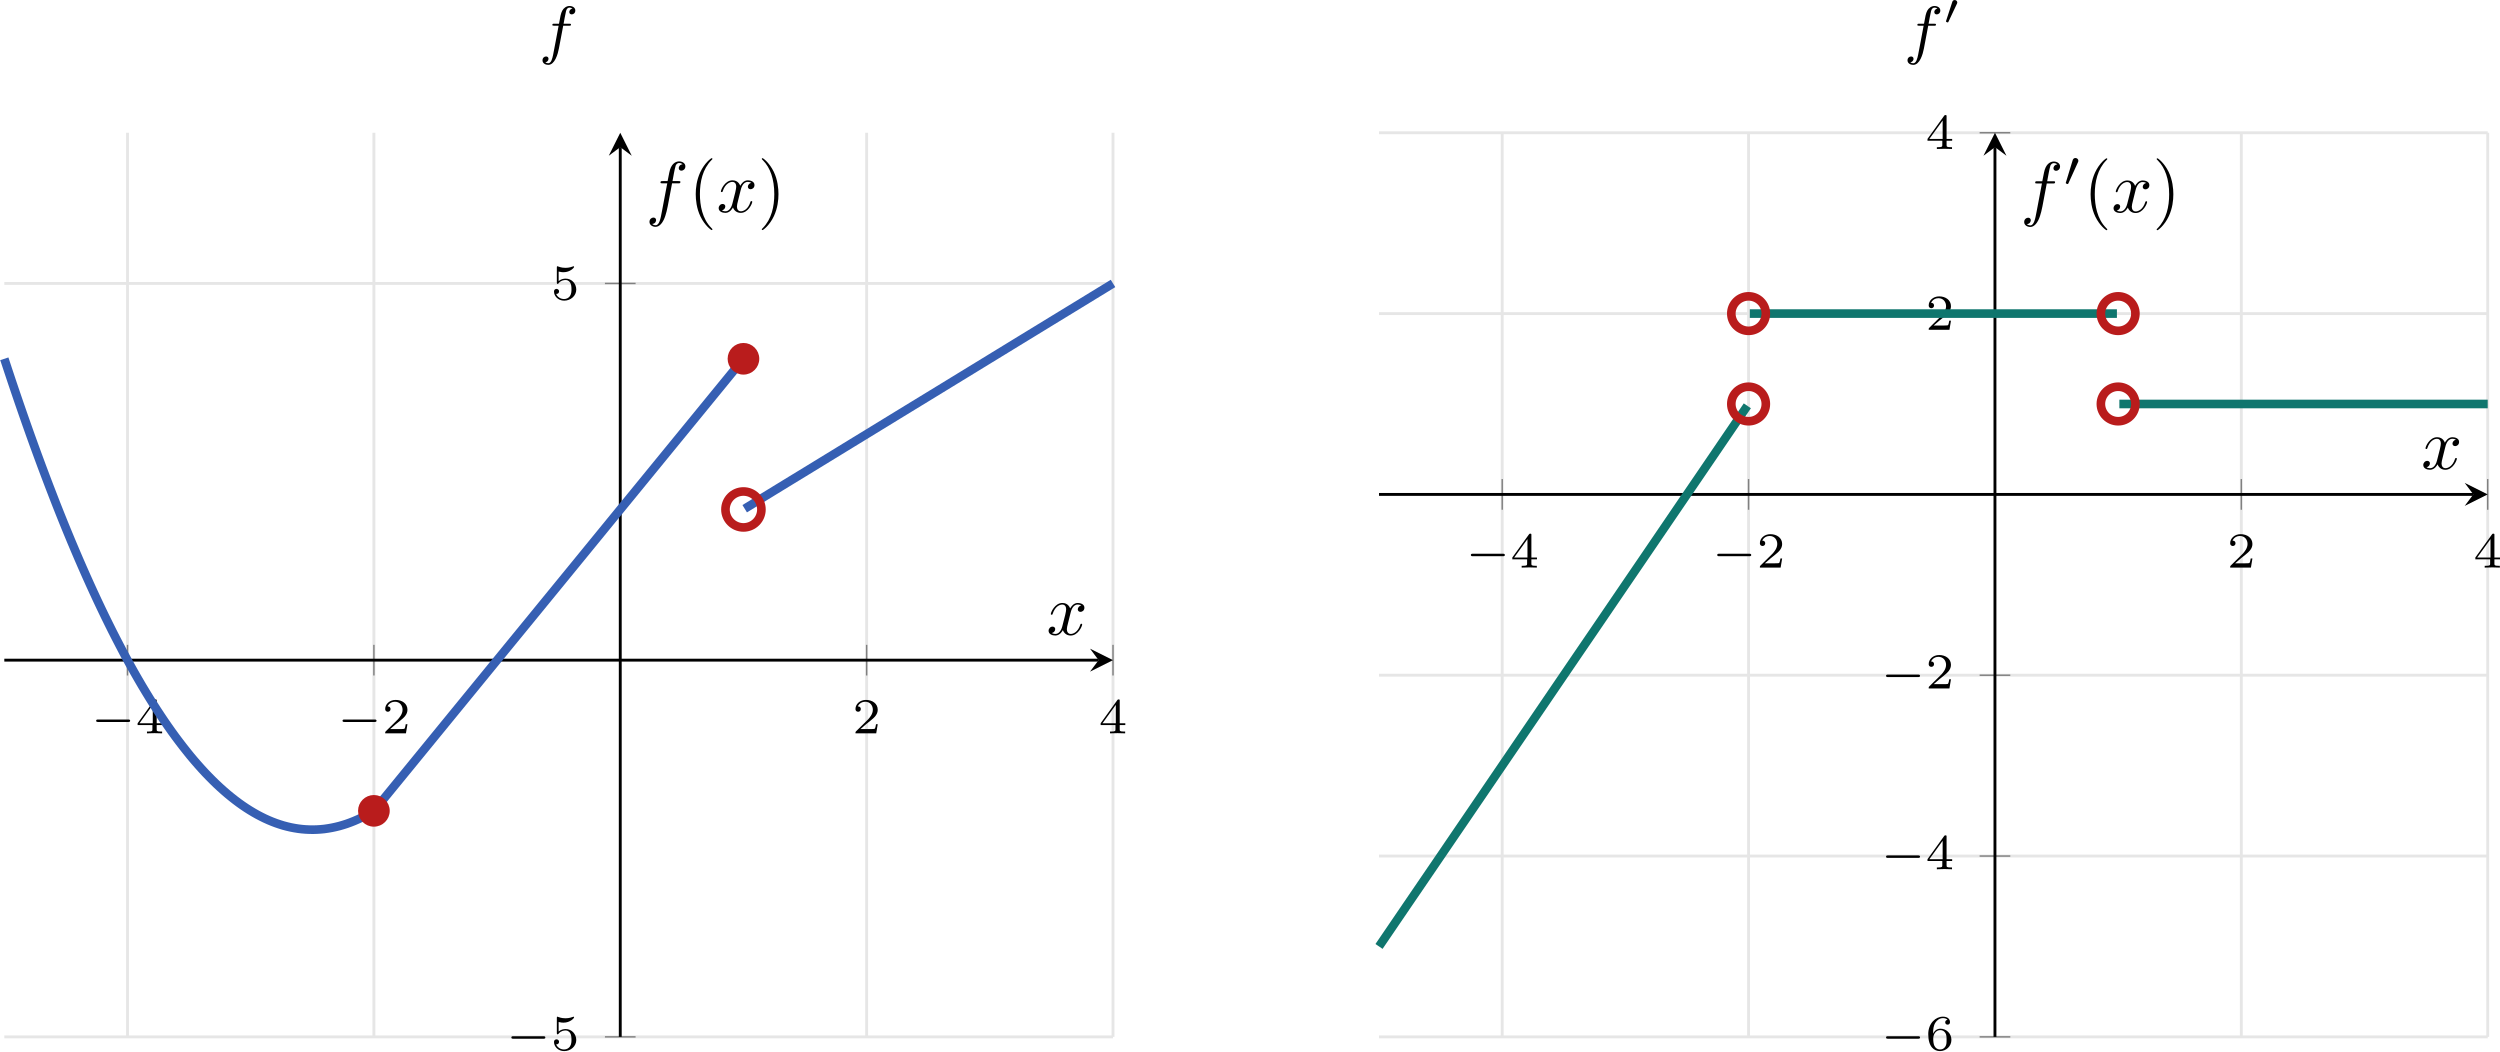
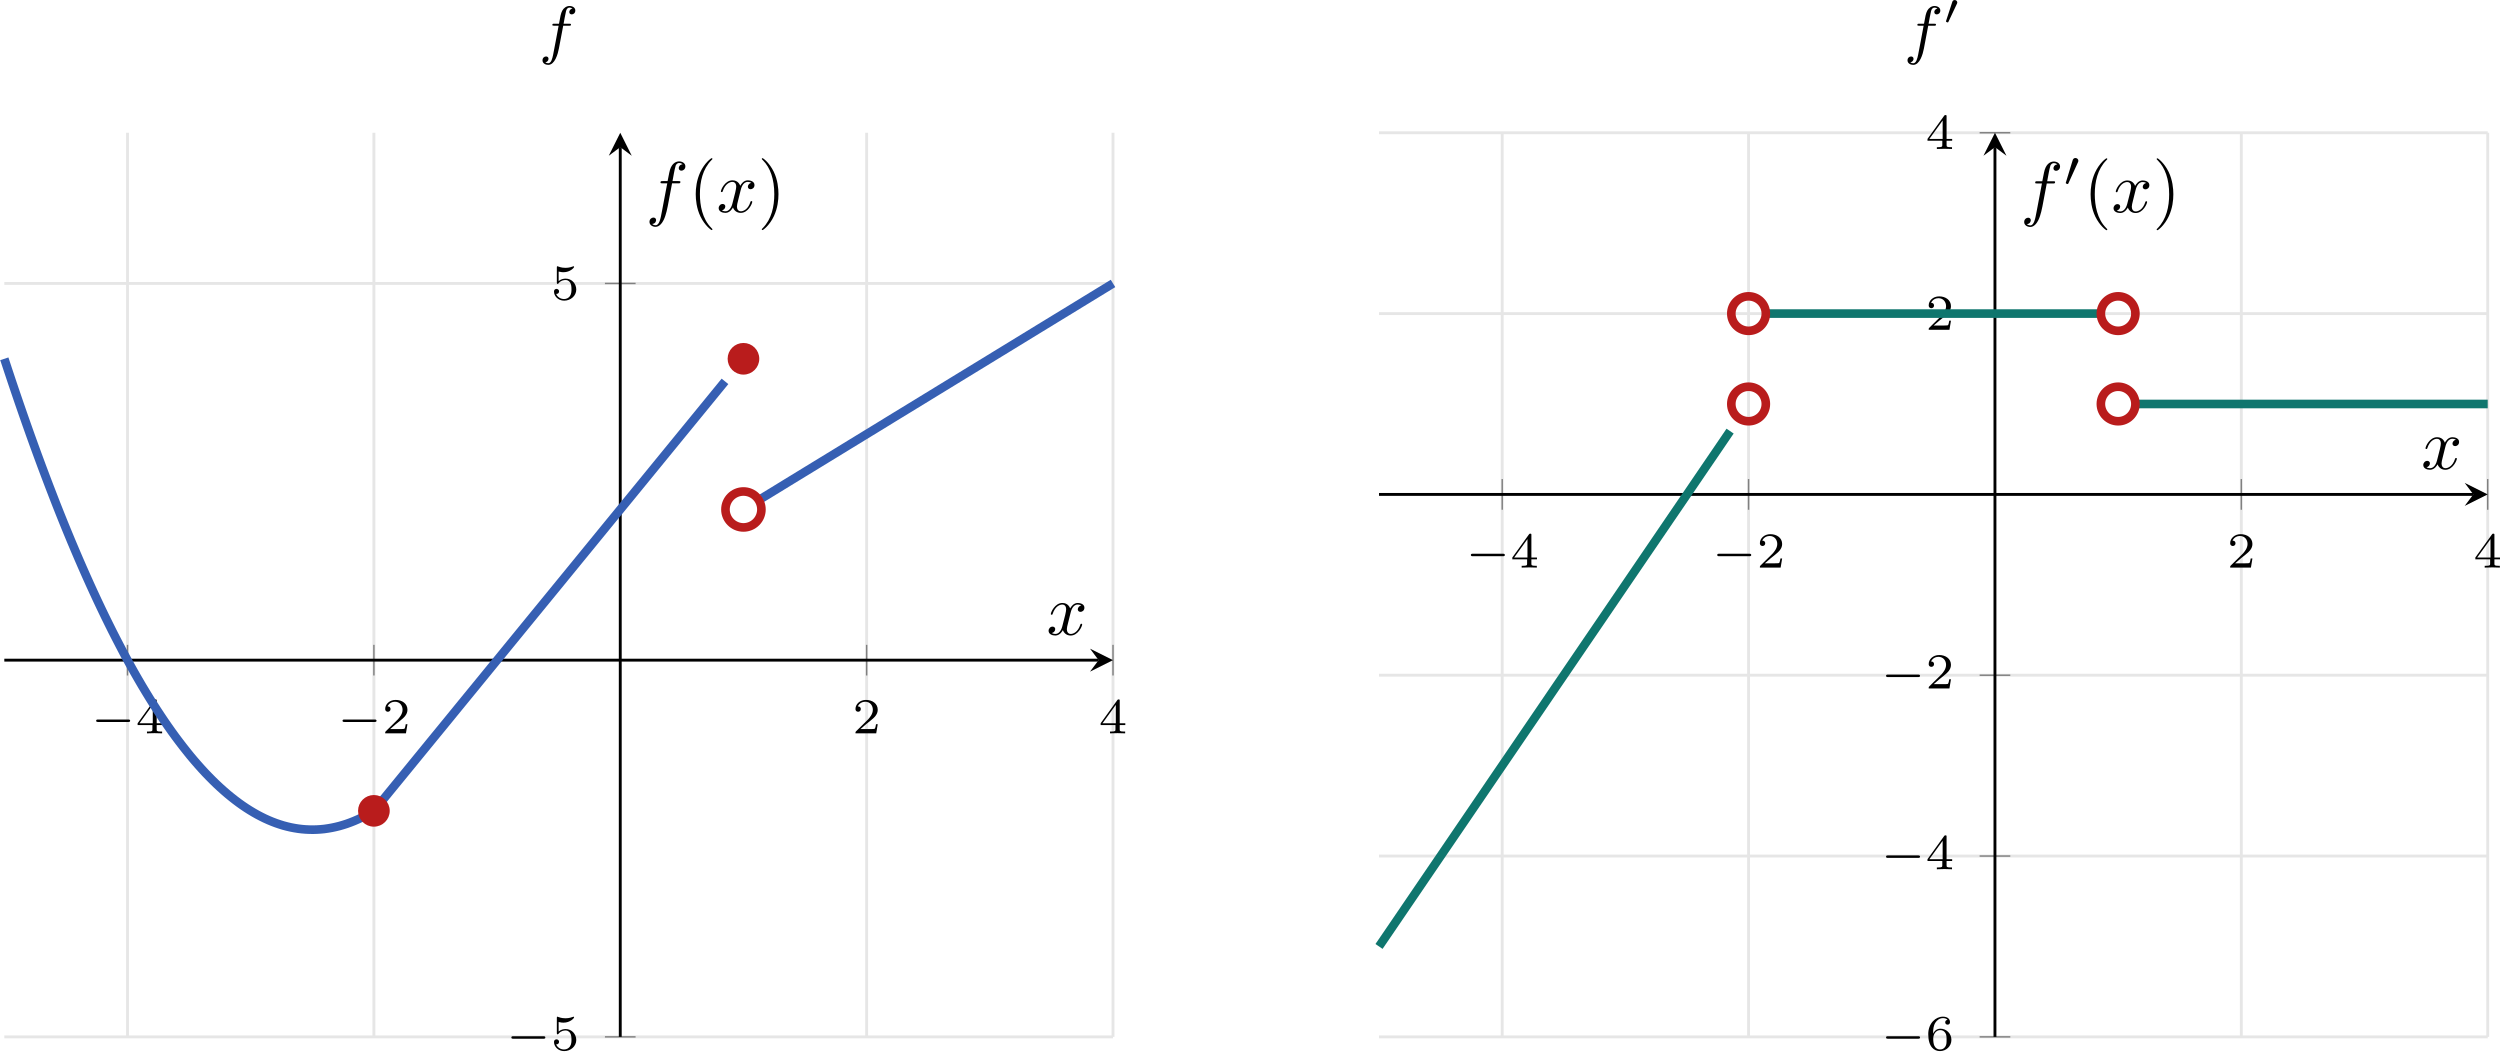
<svg xmlns="http://www.w3.org/2000/svg" xmlns:xlink="http://www.w3.org/1999/xlink" version="1.1" width="346.332pt" height="145.612pt" viewBox="-67.02 -63.719 346.332 145.612">
  <defs>
    <path id="g0-48" d="M1.877-2.809C1.919-2.899 1.931-2.965 1.931-3.001C1.931-3.186 1.763-3.341 1.566-3.341C1.327-3.341 1.255-3.132 1.231-3.049L.395-.49C.383-.454 .365-.406 .365-.383C.365-.281 .604-.233 .61-.233C.664-.233 .687-.287 .711-.335L1.877-2.809Z" />
    <path id="g1-102" d="M3.353-3.587H4.16C4.34-3.587 4.429-3.587 4.429-3.748C4.429-3.865 4.34-3.865 4.169-3.865H3.407C3.506-4.402 3.631-5.138 3.748-5.622C3.829-5.972 4.044-6.097 4.223-6.097C4.277-6.097 4.483-6.079 4.636-5.972C4.456-5.936 4.196-5.774 4.196-5.478C4.196-5.254 4.367-5.156 4.537-5.156C4.779-5.156 5.03-5.353 5.03-5.694C5.03-6.097 4.636-6.321 4.214-6.321C3.811-6.321 3.407-6.034 3.219-5.667C3.022-5.281 2.959-4.932 2.771-3.865H2.125C1.955-3.865 1.847-3.865 1.847-3.703C1.847-3.587 1.946-3.587 2.107-3.587H2.717C2.466-2.286 2.152-.493 1.955 .439C1.847 .933 1.704 1.614 1.273 1.614C1.139 1.614 .959 1.56 .87 1.488C1.094 1.453 1.318 1.264 1.318 .995C1.318 .771 1.148 .672 .977 .672C.735 .672 .484 .87 .484 1.21C.484 1.623 .897 1.838 1.273 1.838C2.188 1.838 2.609 .35 2.753-.421L3.353-3.587Z" />
    <path id="g2-0" d="M5.189-1.576C5.3-1.576 5.467-1.576 5.467-1.743C5.467-1.918 5.307-1.918 5.189-1.918H1.032C.921-1.918 .753-1.918 .753-1.75C.753-1.576 .914-1.576 1.032-1.576H5.189Z" />
    <path id="g2-48" d="M2.022-3.292C2.078-3.41 2.085-3.466 2.085-3.515C2.085-3.731 1.89-3.898 1.674-3.898C1.409-3.898 1.325-3.682 1.29-3.571L.37-.551C.363-.537 .335-.446 .335-.439C.335-.356 .551-.286 .607-.286C.656-.286 .663-.3 .711-.404L2.022-3.292Z" />
    <path id="g3-102" d="M3.656-3.985H4.513C4.712-3.985 4.812-3.985 4.812-4.184C4.812-4.294 4.712-4.294 4.543-4.294H3.716L3.925-5.43C3.965-5.639 4.105-6.346 4.164-6.466C4.254-6.655 4.423-6.804 4.633-6.804C4.672-6.804 4.932-6.804 5.121-6.625C4.682-6.585 4.583-6.237 4.583-6.087C4.583-5.858 4.762-5.738 4.951-5.738C5.21-5.738 5.499-5.958 5.499-6.336C5.499-6.795 5.041-7.024 4.633-7.024C4.294-7.024 3.666-6.844 3.367-5.858C3.308-5.649 3.278-5.549 3.039-4.294H2.351C2.162-4.294 2.052-4.294 2.052-4.105C2.052-3.985 2.142-3.985 2.331-3.985H2.989L2.242-.05C2.062 .917 1.893 1.823 1.375 1.823C1.335 1.823 1.086 1.823 .897 1.644C1.355 1.614 1.445 1.255 1.445 1.106C1.445 .877 1.265 .757 1.076 .757C.817 .757 .528 .976 .528 1.355C.528 1.803 .966 2.042 1.375 2.042C1.923 2.042 2.321 1.455 2.501 1.076C2.819 .448 3.049-.757 3.059-.827L3.656-3.985Z" />
    <path id="g3-120" d="M3.328-3.009C3.387-3.268 3.616-4.184 4.314-4.184C4.364-4.184 4.603-4.184 4.812-4.055C4.533-4.005 4.334-3.756 4.334-3.517C4.334-3.357 4.443-3.168 4.712-3.168C4.932-3.168 5.25-3.347 5.25-3.746C5.25-4.264 4.663-4.403 4.324-4.403C3.746-4.403 3.397-3.875 3.278-3.646C3.029-4.304 2.491-4.403 2.202-4.403C1.166-4.403 .598-3.118 .598-2.869C.598-2.77 .697-2.77 .717-2.77C.797-2.77 .827-2.79 .847-2.879C1.186-3.935 1.843-4.184 2.182-4.184C2.371-4.184 2.72-4.095 2.72-3.517C2.72-3.208 2.55-2.54 2.182-1.146C2.022-.528 1.674-.11 1.235-.11C1.176-.11 .946-.11 .737-.239C.986-.289 1.205-.498 1.205-.777C1.205-1.046 .986-1.126 .837-1.126C.538-1.126 .289-.867 .289-.548C.289-.09 .787 .11 1.225 .11C1.883 .11 2.242-.588 2.271-.648C2.391-.279 2.75 .11 3.347 .11C4.374 .11 4.941-1.176 4.941-1.425C4.941-1.524 4.852-1.524 4.822-1.524C4.732-1.524 4.712-1.484 4.692-1.415C4.364-.349 3.686-.11 3.367-.11C2.979-.11 2.819-.428 2.819-.767C2.819-.986 2.879-1.205 2.989-1.644L3.328-3.009Z" />
    <path id="g4-40" d="M3.298 2.391C3.298 2.361 3.298 2.341 3.128 2.172C1.883 .917 1.564-.966 1.564-2.491C1.564-4.224 1.943-5.958 3.168-7.203C3.298-7.323 3.298-7.342 3.298-7.372C3.298-7.442 3.258-7.472 3.198-7.472C3.098-7.472 2.202-6.795 1.614-5.529C1.106-4.433 .986-3.328 .986-2.491C.986-1.714 1.096-.508 1.644 .618C2.242 1.843 3.098 2.491 3.198 2.491C3.258 2.491 3.298 2.461 3.298 2.391Z" />
    <path id="g4-41" d="M2.879-2.491C2.879-3.268 2.77-4.473 2.222-5.599C1.624-6.824 .767-7.472 .667-7.472C.608-7.472 .568-7.432 .568-7.372C.568-7.342 .568-7.323 .757-7.143C1.733-6.157 2.301-4.573 2.301-2.491C2.301-.787 1.933 .966 .697 2.222C.568 2.341 .568 2.361 .568 2.391C.568 2.451 .608 2.491 .667 2.491C.767 2.491 1.664 1.813 2.252 .548C2.76-.548 2.879-1.654 2.879-2.491Z" />
    <path id="g5-50" d="M3.522-1.269H3.285C3.264-1.116 3.194-.704 3.103-.635C3.048-.593 2.511-.593 2.413-.593H1.13C1.862-1.241 2.106-1.437 2.525-1.764C3.041-2.176 3.522-2.608 3.522-3.271C3.522-4.115 2.783-4.631 1.89-4.631C1.025-4.631 .439-4.024 .439-3.382C.439-3.027 .739-2.992 .809-2.992C.976-2.992 1.179-3.11 1.179-3.361C1.179-3.487 1.13-3.731 .767-3.731C.983-4.226 1.458-4.38 1.785-4.38C2.483-4.38 2.845-3.836 2.845-3.271C2.845-2.664 2.413-2.183 2.19-1.932L.509-.272C.439-.209 .439-.195 .439 0H3.313L3.522-1.269Z" />
    <path id="g5-52" d="M3.689-1.144V-1.395H2.915V-4.505C2.915-4.652 2.915-4.7 2.762-4.7C2.678-4.7 2.65-4.7 2.58-4.603L.272-1.395V-1.144H2.322V-.572C2.322-.335 2.322-.251 1.757-.251H1.569V0C1.918-.014 2.364-.028 2.615-.028C2.873-.028 3.32-.014 3.668 0V-.251H3.48C2.915-.251 2.915-.335 2.915-.572V-1.144H3.689ZM2.371-3.947V-1.395H.53L2.371-3.947Z" />
    <path id="g5-53" d="M1.081-3.891C1.437-3.801 1.646-3.801 1.757-3.801C2.678-3.801 3.222-4.428 3.222-4.533C3.222-4.61 3.173-4.631 3.138-4.631C3.124-4.631 3.11-4.631 3.082-4.61C2.915-4.547 2.545-4.407 2.029-4.407C1.834-4.407 1.465-4.421 1.011-4.596C.941-4.631 .928-4.631 .921-4.631C.83-4.631 .83-4.554 .83-4.442V-2.385C.83-2.267 .83-2.183 .941-2.183C1.004-2.183 1.011-2.197 1.081-2.28C1.381-2.664 1.806-2.72 2.05-2.72C2.469-2.72 2.657-2.385 2.692-2.329C2.817-2.099 2.859-1.834 2.859-1.43C2.859-1.22 2.859-.809 2.65-.502C2.476-.251 2.176-.084 1.834-.084C1.381-.084 .914-.335 .739-.795C1.004-.774 1.137-.948 1.137-1.137C1.137-1.437 .879-1.492 .788-1.492C.774-1.492 .439-1.492 .439-1.116C.439-.488 1.011 .139 1.848 .139C2.741 .139 3.522-.523 3.522-1.402C3.522-2.19 2.922-2.915 2.057-2.915C1.75-2.915 1.388-2.838 1.081-2.573V-3.891Z" />
    <path id="g5-54" d="M1.046-2.28C1.046-2.852 1.095-3.368 1.36-3.794C1.597-4.17 1.974-4.428 2.42-4.428C2.629-4.428 2.908-4.373 3.048-4.184C2.873-4.17 2.727-4.052 2.727-3.85C2.727-3.675 2.845-3.522 3.055-3.522S3.389-3.661 3.389-3.864C3.389-4.268 3.096-4.631 2.406-4.631C1.402-4.631 .377-3.71 .377-2.211C.377-.404 1.227 .139 1.995 .139C2.845 .139 3.585-.509 3.585-1.423C3.585-2.308 2.88-2.964 2.064-2.964C1.506-2.964 1.2-2.594 1.046-2.28ZM1.995-.084C1.646-.084 1.374-.286 1.227-.593C1.123-.802 1.067-1.151 1.067-1.569C1.067-2.246 1.471-2.769 2.029-2.769C2.35-2.769 2.566-2.643 2.741-2.385C2.908-2.12 2.915-1.827 2.915-1.423C2.915-1.025 2.915-.732 2.727-.46C2.559-.216 2.336-.084 1.995-.084Z" />
  </defs>
  <g id="page1">
    <path d="M-49.355 79.922V-45.328M-15.223 79.922V-45.328M53.039 79.922V-45.328M87.168 79.922V-45.328" stroke="#e6e6e6" fill="none" stroke-width=".399" stroke-miterlimit="10" />
    <path d="M-66.422 79.922H87.168M-66.422-24.453H87.168" stroke="#e6e6e6" fill="none" stroke-width=".399" stroke-miterlimit="10" />
    <path d="M-49.355 29.859V25.609M-15.223 29.859V25.609M53.039 29.859V25.609M87.168 29.859V25.609" stroke="#808080" fill="none" stroke-width=".199" stroke-miterlimit="10" />
    <path d="M16.781 79.922H21.031M16.781-24.453H21.031" stroke="#808080" fill="none" stroke-width=".199" stroke-miterlimit="10" />
    <path d="M-66.422 27.734H85.176" stroke="#000" fill="none" stroke-width=".399" stroke-miterlimit="10" />
    <path d="M87.168 27.734L83.98 26.141L85.176 27.734L83.98 29.328" />
    <path d="M18.906 79.922V-43.336" stroke="#000" fill="none" stroke-width=".399" stroke-miterlimit="10" />
    <path d="M18.906-45.328L17.312-42.141L18.906-43.336L20.5-42.141" />
    <g transform="matrix(1 0 0 1 11.3688 -36.0651)">
      <use x="-65.823" y="73.939" xlink:href="#g2-0" />
      <use x="-59.597" y="73.939" xlink:href="#g5-52" />
    </g>
    <g transform="matrix(1 0 0 1 45.4999 -36.0651)">
      <use x="-65.823" y="73.939" xlink:href="#g2-0" />
      <use x="-59.597" y="73.939" xlink:href="#g5-50" />
    </g>
    <g transform="matrix(1 0 0 1 116.8753 -36.0651)">
      <use x="-65.823" y="73.939" xlink:href="#g5-50" />
    </g>
    <g transform="matrix(1 0 0 1 151.0063 -36.0651)">
      <use x="-65.823" y="73.939" xlink:href="#g5-52" />
    </g>
    <g transform="matrix(1 0 0 1 68.88626 7.8148)">
      <use x="-65.823" y="73.939" xlink:href="#g2-0" />
      <use x="-59.597" y="73.939" xlink:href="#g5-53" />
    </g>
    <g transform="matrix(1 0 0 1 75.11295 -96.1455)">
      <use x="-65.823" y="73.939" xlink:href="#g5-53" />
    </g>
    <path d="M-66.422-14.016L-65.906-12.449L-65.391-10.902L-64.875-9.375L-64.359-7.863L-63.844-6.375L-63.328-4.902L-62.813-3.449L-62.297-2.016L-61.781-.602L-61.266 .793L-60.75 2.168L-60.234 3.527L-59.719 4.863L-59.207 6.184L-58.691 7.484L-58.176 8.766L-57.66 10.027L-57.145 11.27L-56.629 12.492L-56.113 13.699L-55.598 14.883L-55.082 16.051L-54.566 17.199L-54.051 18.328L-53.535 19.438L-53.02 20.527L-52.504 21.602L-51.988 22.652L-51.473 23.688L-50.957 24.699L-50.441 25.695L-49.93 26.672L-49.414 27.629L-48.898 28.566L-48.383 29.488L-47.867 30.387L-47.352 31.27L-46.836 32.129L-46.32 32.973L-45.805 33.797L-45.289 34.602L-44.773 35.387L-44.258 36.156L-43.742 36.902L-43.227 37.633L-42.711 38.344L-42.195 39.031L-41.68 39.703L-41.164 40.355L-40.652 40.992L-40.137 41.605L-39.621 42.199L-39.105 42.777L-38.59 43.336L-38.074 43.871L-37.559 44.391L-37.043 44.895L-36.527 45.375L-36.012 45.836L-35.496 46.281L-34.98 46.703L-34.465 47.109L-33.949 47.496L-33.434 47.863L-32.918 48.211L-32.402 48.539L-31.887 48.848L-31.371 49.141L-30.859 49.41L-30.344 49.664L-29.828 49.898L-29.312 50.113L-28.797 50.309L-28.281 50.484L-27.766 50.645L-27.25 50.781L-26.734 50.902L-26.219 51L-25.703 51.082L-25.188 51.145L-24.672 51.188L-24.156 51.211L-23.641 51.219L-23.125 51.203L-22.609 51.172L-22.094 51.121L-21.582 51.047L-21.066 50.957L-20.551 50.848L-20.035 50.723L-19.52 50.574L-19.004 50.41L-18.488 50.223L-17.973 50.02L-17.457 49.797L-16.941 49.555L-16.426 49.293L-15.91 49.012L-15.395 48.711" stroke="#365fb3" fill="none" stroke-width="1.196" stroke-miterlimit="10" />
-     <path d="M-15.223 48.609L-13.09 46L-10.957 43.391L-8.824 40.781L-6.691 38.172L-4.559 35.562L-2.426 32.953L-.293 30.344L1.84 27.734L3.973 25.125L6.109 22.516L8.242 19.906L10.375 17.297L12.508 14.688L14.641 12.078L16.773 9.469L18.906 6.859L21.039 4.25L23.172 1.641L25.305-.969L27.438-3.578L29.574-6.188L31.707-8.797L33.84-11.406L35.973-14.016" stroke="#365fb3" fill="none" stroke-width="1.196" stroke-miterlimit="10" />
-     <path d="M36.144 6.754L38.269 5.453L40.394 4.152L42.519 2.852L44.648 1.555L46.773 .254L48.898-1.047L51.023-2.348L53.152-3.648L55.277-4.949L57.402-6.25L59.531-7.551L61.656-8.848L63.781-10.148L65.906-11.449L68.035-12.75L70.16-14.051L72.285-15.351L74.41-16.652L76.539-17.953L78.664-19.254L80.789-20.55L82.918-21.851L85.043-23.152L87.168-24.453" stroke="#365fb3" fill="none" stroke-width="1.196" stroke-miterlimit="10" />
+     <path d="M-15.223 48.609L-13.199 46.129L-11.172 43.652L-9.145 41.172L-7.117 38.691L-5.09 36.215L-3.066 33.734L-1.039 31.258L.988 28.777L3.016 26.297L5.039 23.82L7.066 21.34L9.094 18.863L11.121 16.383L13.148 13.902L15.172 11.426L17.199 8.945L19.227 6.469L21.254 3.988L23.281 1.508L25.305-.969L27.332-3.449L29.359-5.926L31.387-8.406L33.414-10.887" stroke="#365fb3" fill="none" stroke-width="1.196" stroke-miterlimit="10" />
+     <path d="M38.531 5.293L40.559 4.055L42.586 2.812L44.613 1.574L46.637 .336L48.664-.902L50.691-2.144L52.719-3.383L54.746-4.621L56.769-5.863L58.797-7.101L60.824-8.34L62.852-9.582L64.875-10.82L66.902-12.059L68.93-13.297L70.957-14.539L72.984-15.777L75.008-17.016L77.035-18.258L79.062-19.496L81.09-20.734L83.117-21.976L85.141-23.214L87.168-24.453" stroke="#365fb3" fill="none" stroke-width="1.196" stroke-miterlimit="10" />
    <path d="M-13.23 48.609C-13.23 47.508-14.125 46.617-15.223 46.617C-16.324 46.617-17.219 47.508-17.219 48.609S-16.324 50.602-15.223 50.602C-14.125 50.602-13.23 49.711-13.23 48.609Z" fill="#b91c1c" />
    <path d="M-13.23 48.609C-13.23 47.508-14.125 46.617-15.223 46.617C-16.324 46.617-17.219 47.508-17.219 48.609S-16.324 50.602-15.223 50.602C-14.125 50.602-13.23 49.711-13.23 48.609Z" stroke="#b91c1c" fill="none" stroke-width=".399" stroke-miterlimit="10" />
    <path d="M37.965-14.016C37.965-15.117 37.074-16.008 35.973-16.008C34.871-16.008 33.98-15.117 33.98-14.016S34.871-12.023 35.973-12.023C37.074-12.023 37.965-12.914 37.965-14.016Z" fill="#b91c1c" />
    <path d="M37.965-14.016C37.965-15.117 37.074-16.008 35.973-16.008C34.871-16.008 33.98-15.117 33.98-14.016S34.871-12.023 35.973-12.023C37.074-12.023 37.965-12.914 37.965-14.016Z" stroke="#b91c1c" fill="none" stroke-width=".399" stroke-miterlimit="10" />
    <path d="M38.461 6.859C38.461 5.484 37.348 4.367 35.973 4.367S33.48 5.484 33.48 6.859S34.598 9.348 35.973 9.348S38.461 8.234 38.461 6.859Z" stroke="#b91c1c" fill="none" stroke-width="1.196" stroke-miterlimit="10" />
    <g transform="matrix(1 0 0 1 143.7782 -49.7247)">
      <use x="-65.823" y="73.939" xlink:href="#g3-120" />
    </g>
    <g transform="matrix(1 0 0 1 88.2496 -108.276)">
      <use x="-65.823" y="73.939" xlink:href="#g3-102" />
      <use x="-59.873" y="73.939" xlink:href="#g4-40" />
      <use x="-55.999" y="73.939" xlink:href="#g3-120" />
      <use x="-50.305" y="73.939" xlink:href="#g4-41" />
    </g>
    <g transform="matrix(1 0 0 1 73.47295 -130.5086)">
      <use x="-65.823" y="73.939" xlink:href="#g1-102" />
    </g>
    <path d="M141.086 79.922V-45.328M175.215 79.922V-45.328M243.477 79.922V-45.328M277.61 79.922V-45.328" stroke="#e6e6e6" fill="none" stroke-width=".399" stroke-miterlimit="10" />
    <path d="M124.019 79.922H277.609M124.019 54.871H277.609M124.019 29.82H277.609M124.019-20.277H277.609M124.019-45.328H277.609" stroke="#e6e6e6" fill="none" stroke-width=".399" stroke-miterlimit="10" />
    <path d="M141.086 6.899V2.645M175.215 6.899V2.645M243.476 6.899V2.645M277.609 6.899V2.645" stroke="#808080" fill="none" stroke-width=".199" stroke-miterlimit="10" />
    <path d="M207.222 79.922H211.472M207.222 54.871H211.472M207.222 29.82H211.472M207.222-20.277H211.472M207.222-45.328H211.472" stroke="#808080" fill="none" stroke-width=".199" stroke-miterlimit="10" />
    <path d="M124.019 4.774H275.617" stroke="#000" fill="none" stroke-width=".399" stroke-miterlimit="10" />
    <path d="M277.609 4.773L274.421 3.176L275.617 4.773L274.421 6.367" />
    <path d="M209.347 79.922V-43.336" stroke="#000" fill="none" stroke-width=".399" stroke-miterlimit="10" />
    <path d="M209.348-45.328L207.754-42.141L209.348-43.336L210.942-42.141" />
    <g transform="matrix(1 0 0 1 201.8092 -59.0273)">
      <use x="-65.823" y="73.939" xlink:href="#g2-0" />
      <use x="-59.597" y="73.939" xlink:href="#g5-52" />
    </g>
    <g transform="matrix(1 0 0 1 235.9402 -59.0273)">
      <use x="-65.823" y="73.939" xlink:href="#g2-0" />
      <use x="-59.597" y="73.939" xlink:href="#g5-50" />
    </g>
    <g transform="matrix(1 0 0 1 307.3152 -59.0273)">
      <use x="-65.823" y="73.939" xlink:href="#g5-50" />
    </g>
    <g transform="matrix(1 0 0 1 341.4462 -59.0273)">
      <use x="-65.823" y="73.939" xlink:href="#g5-52" />
    </g>
    <g transform="matrix(1 0 0 1 259.3262 7.8133)">
      <use x="-65.823" y="73.939" xlink:href="#g2-0" />
      <use x="-59.597" y="73.939" xlink:href="#g5-54" />
    </g>
    <g transform="matrix(1 0 0 1 259.3262 -17.2362)">
      <use x="-65.823" y="73.939" xlink:href="#g2-0" />
      <use x="-59.597" y="73.939" xlink:href="#g5-52" />
    </g>
    <g transform="matrix(1 0 0 1 259.3262 -42.2857)">
      <use x="-65.823" y="73.939" xlink:href="#g2-0" />
      <use x="-59.597" y="73.939" xlink:href="#g5-50" />
    </g>
    <g transform="matrix(1 0 0 1 265.5532 -91.9696)">
      <use x="-65.823" y="73.939" xlink:href="#g5-50" />
    </g>
    <g transform="matrix(1 0 0 1 265.5532 -117.0191)">
      <use x="-65.823" y="73.939" xlink:href="#g5-52" />
    </g>
-     <path d="M124.019 67.395L126.144 64.273L128.269 61.152L130.398 58.031L132.523 54.914L134.648 51.793L136.777 48.672L138.902 45.551L141.027 42.43L143.152 39.309L145.281 36.188L147.406 33.066L149.531 29.945L151.656 26.824L153.785 23.707L155.91 20.586L158.035 17.465L160.164 14.344L162.289 11.223L164.414 8.102L166.539 4.981L168.668 1.859L170.793-1.262L172.918-4.383L175.043-7.5" stroke="#0f766e" fill="none" stroke-width="1.196" stroke-miterlimit="10" />
-     <path d="M175.387-20.277H177.504H179.625H181.742H183.863H185.98H188.101H190.219H192.34H194.457H196.574H198.695H200.812H202.933H205.051H207.172H209.289H211.41H213.527H215.644H217.765H219.883H222.004H224.121H226.242" stroke="#0f766e" fill="none" stroke-width="1.196" stroke-miterlimit="10" />
-     <path d="M226.582-7.754H228.711H230.836H232.961H235.086H237.215H239.34H241.465H243.59H245.719H247.844H249.969H252.094H254.222H256.347H258.472H260.601H262.726H264.851H266.976H269.105H271.23H273.355H275.48H277.609" stroke="#0f766e" fill="none" stroke-width="1.196" stroke-miterlimit="10" />
+     <path d="M124.019 67.395L126.047 64.422L128.074 61.445L130.097 58.473L132.125 55.496L134.152 52.523L136.179 49.547L138.203 46.574L140.23 43.598L142.258 40.625L144.285 37.648L146.312 34.676L148.336 31.699L150.363 28.727L152.39 25.75L154.418 22.777L156.445 19.801L158.469 16.828L160.496 13.852L162.523 10.879L164.551 7.902L166.578 4.93L168.601 1.953L170.629-1.02L172.656-3.996" stroke="#0f766e" fill="none" stroke-width="1.196" stroke-miterlimit="10" />
+     <path d="M177.777-20.277H179.695H181.617H183.535H185.457H187.375H189.293H191.215H193.133H195.054H196.972H198.894H200.812H202.734H204.652H206.574H208.492H210.414H212.332H214.254H216.172H218.094H220.012H221.933H223.851" stroke="#0f766e" fill="none" stroke-width="1.196" stroke-miterlimit="10" />
+     <path d="M228.972-7.754H231H233.023H235.051H237.078H239.105H241.133H243.156H245.183H247.211H249.238H251.265H253.289H255.316H257.344H259.371H261.398H263.422H265.449H267.476H269.504H271.531H273.554H275.582H277.609" stroke="#0f766e" fill="none" stroke-width="1.196" stroke-miterlimit="10" />
    <path d="M177.605-7.754C177.605-9.074 176.535-10.145 175.215-10.145S172.824-9.074 172.824-7.754S173.894-5.363 175.215-5.363S177.605-6.434 177.605-7.754Z" stroke="#b91c1c" fill="none" stroke-width="1.196" stroke-miterlimit="10" />
    <path d="M177.605-20.277C177.605-21.598 176.535-22.668 175.215-22.668S172.824-21.598 172.824-20.277C172.824-18.957 173.894-17.887 175.215-17.887S177.605-18.957 177.605-20.277Z" stroke="#b91c1c" fill="none" stroke-width="1.196" stroke-miterlimit="10" />
    <path d="M228.804-20.277C228.804-21.598 227.734-22.668 226.414-22.668S224.019-21.598 224.019-20.277C224.019-18.957 225.094-17.887 226.414-17.887S228.804-18.957 228.804-20.277Z" stroke="#b91c1c" fill="none" stroke-width="1.196" stroke-miterlimit="10" />
    <path d="M228.804-7.754C228.804-9.074 227.734-10.145 226.414-10.145S224.019-9.074 224.019-7.754S225.094-5.363 226.414-5.363S228.804-6.434 228.804-7.754Z" stroke="#b91c1c" fill="none" stroke-width="1.196" stroke-miterlimit="10" />
    <g transform="matrix(1 0 0 1 334.2182 -72.68701)">
      <use x="-65.823" y="73.939" xlink:href="#g3-120" />
    </g>
    <g transform="matrix(1 0 0 1 278.6902 -108.2567)">
      <use x="-65.823" y="73.939" xlink:href="#g3-102" />
      <use x="-59.873" y="70.323" xlink:href="#g2-48" />
      <use x="-57.078" y="73.939" xlink:href="#g4-40" />
      <use x="-53.204" y="73.939" xlink:href="#g3-120" />
      <use x="-47.51" y="73.939" xlink:href="#g4-41" />
    </g>
    <g transform="matrix(1 0 0 1 262.5712 -130.5071)">
      <use x="-65.823" y="73.939" xlink:href="#g1-102" />
      <use x="-60.375" y="70.13" xlink:href="#g0-48" />
    </g>
  </g>
</svg>
